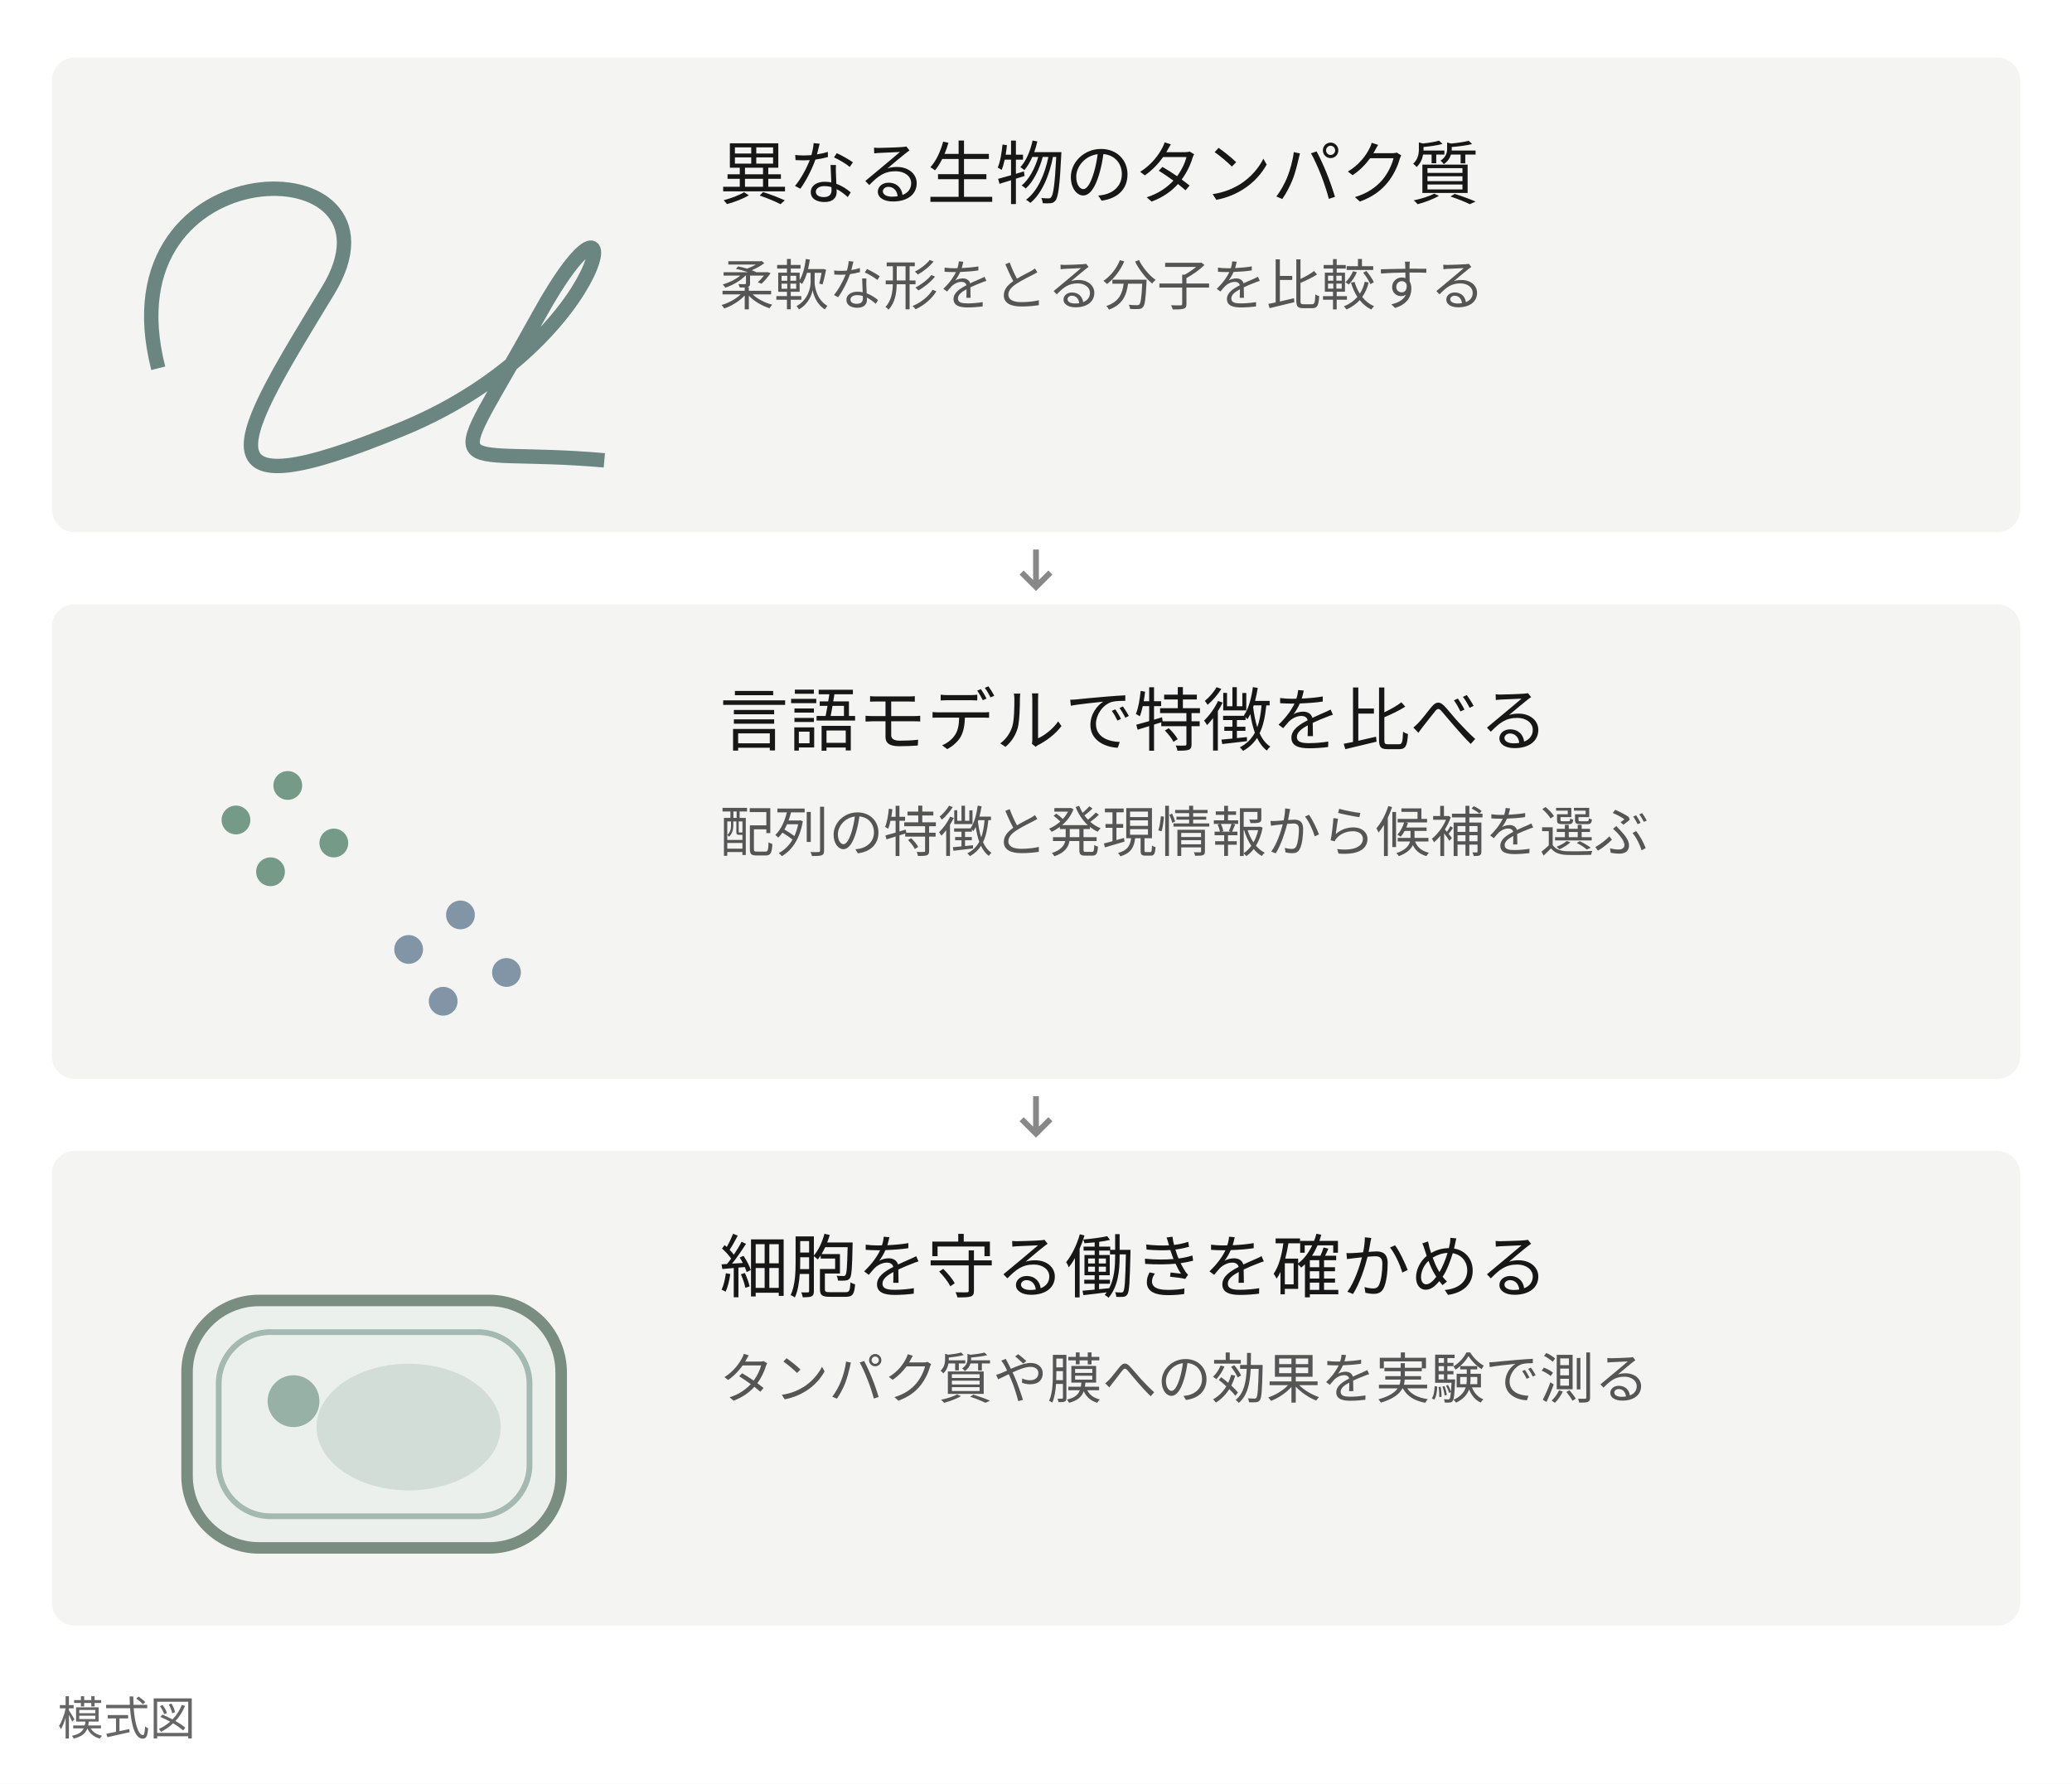
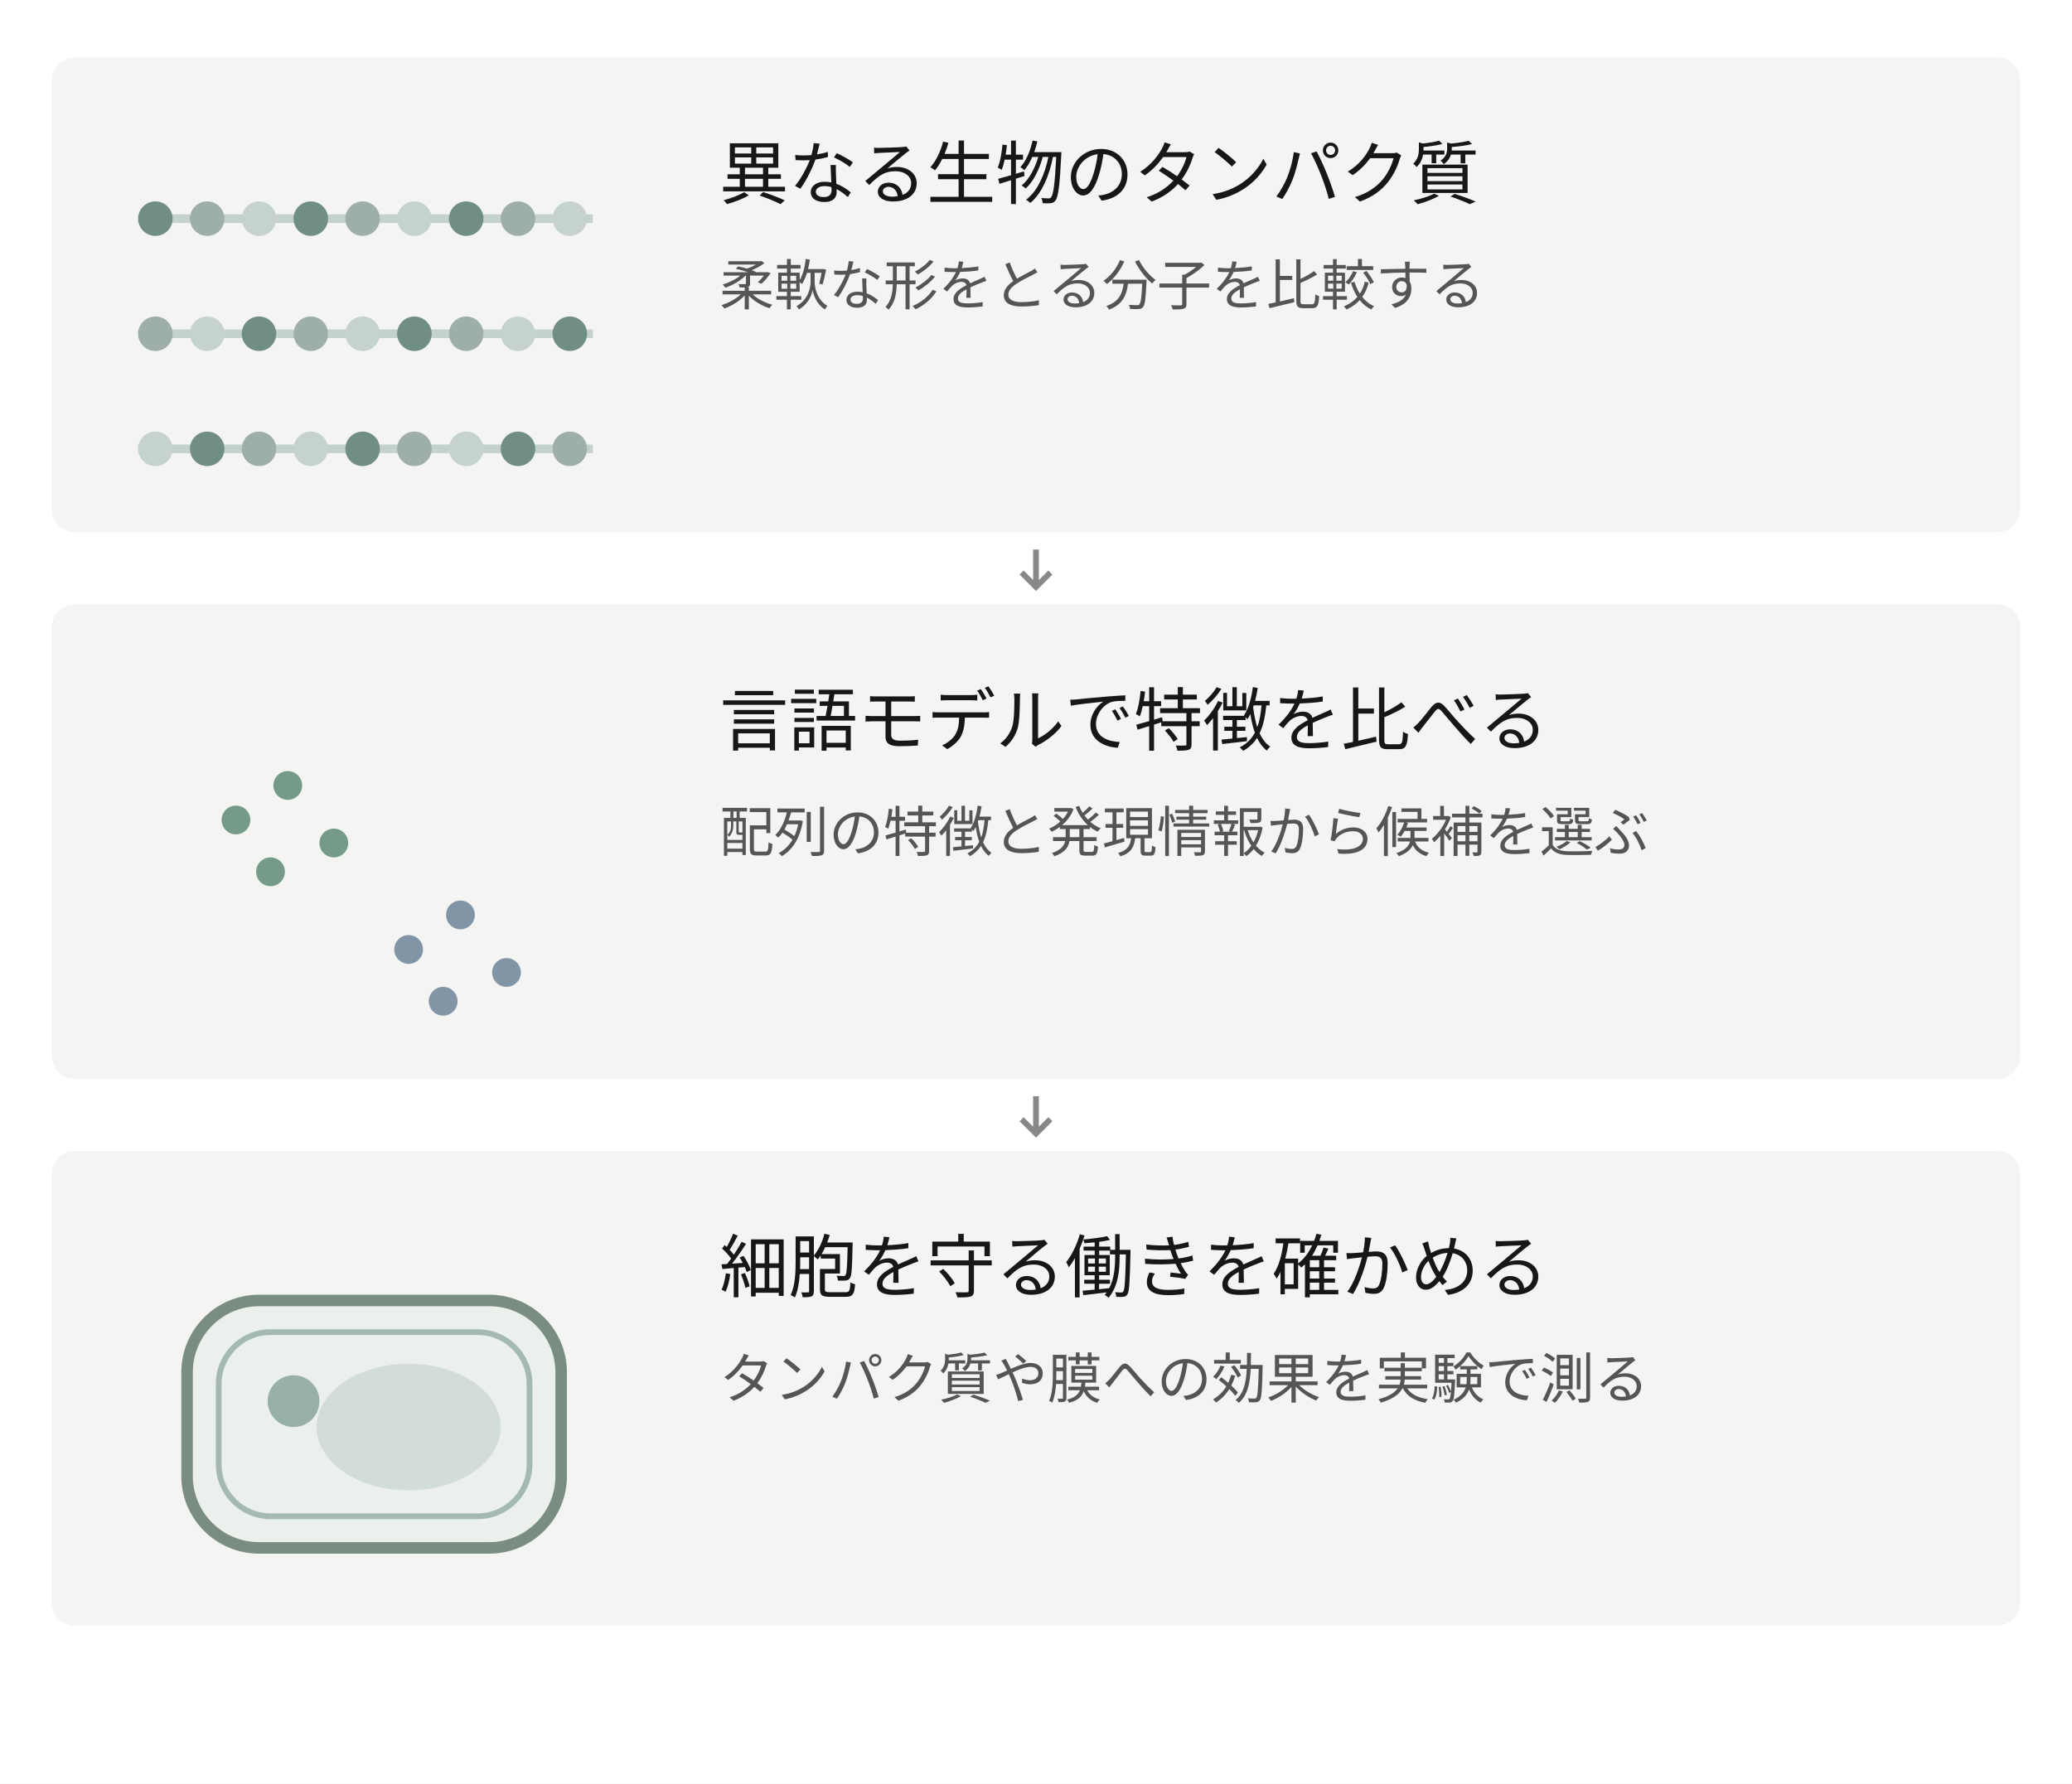
<svg xmlns="http://www.w3.org/2000/svg" viewBox="0 0 720 620">
  <rect width="720" height="620" fill="white" />
  <g font-family="Arial,Hiragino Kaku Gothic ProN,sans-serif">
    <rect x="18" y="20" width="684" height="165" rx="8" fill="#f4f5f2" />
-     <path d="M55 128 C35 50,145 50,114 101 S65 180,140 149 S220 50,187 110 S153 155,210 160" stroke="#6b8580" stroke-width="5" fill="none" />
+     <path d="M48 76H206" stroke="#c4d1cd" stroke-width="3" />
+     <circle cx="54" cy="76" r="6" fill="#718e83" />
+     <circle cx="72" cy="76" r="6" fill="#9eafa8" />
+     <circle cx="90" cy="76" r="6" fill="#c5d2cd" />
+     <circle cx="108" cy="76" r="6" fill="#718e83" />
+     <circle cx="126" cy="76" r="6" fill="#9eafa8" />
+     <circle cx="144" cy="76" r="6" fill="#c5d2cd" />
+     <circle cx="162" cy="76" r="6" fill="#718e83" />
+     <circle cx="180" cy="76" r="6" fill="#9eafa8" />
+     <circle cx="198" cy="76" r="6" fill="#c5d2cd" />
+     <path d="M48 116H206" stroke="#c4d1cd" stroke-width="3" />
+     <circle cx="54" cy="116" r="6" fill="#9eafa8" />
+     <circle cx="72" cy="116" r="6" fill="#c5d2cd" />
+     <circle cx="90" cy="116" r="6" fill="#718e83" />
+     <circle cx="108" cy="116" r="6" fill="#9eafa8" />
+     <circle cx="126" cy="116" r="6" fill="#c5d2cd" />
+     <circle cx="144" cy="116" r="6" fill="#718e83" />
+     <circle cx="162" cy="116" r="6" fill="#9eafa8" />
+     <circle cx="180" cy="116" r="6" fill="#c5d2cd" />
+     <circle cx="198" cy="116" r="6" fill="#718e83" />
+     <path d="M48 156H206" stroke="#c4d1cd" stroke-width="3" />
+     <circle cx="54" cy="156" r="6" fill="#c5d2cd" />
+     <circle cx="72" cy="156" r="6" fill="#718e83" />
+     <circle cx="90" cy="156" r="6" fill="#9eafa8" />
+     <circle cx="108" cy="156" r="6" fill="#c5d2cd" />
+     <circle cx="126" cy="156" r="6" fill="#718e83" />
+     <circle cx="144" cy="156" r="6" fill="#9eafa8" />
+     <circle cx="162" cy="156" r="6" fill="#c5d2cd" />
+     <circle cx="180" cy="156" r="6" fill="#718e83" />
+     <circle cx="198" cy="156" r="6" fill="#9eafa8" />
    <text x="250" y="69" font-size="24" fill="#171717">異なる生物のタンパク質</text>
    <text x="250" y="106" font-size="19" fill="#555">柔軟な形をとる分子を比較する</text>
    <path d="M360 191v13m-5-5l5 5 5-5" stroke="#888" fill="none" stroke-width="2" />
    <rect x="18" y="210" width="684" height="165" rx="8" fill="#f4f5f2" />
    <circle cx="82" cy="285" r="5" fill="#759b88" />
    <circle cx="100" cy="273" r="5" fill="#759b88" />
    <circle cx="116" cy="293" r="5" fill="#759b88" />
    <circle cx="94" cy="303" r="5" fill="#759b88" />
    <circle cx="142" cy="330" r="5" fill="#8295a6" />
    <circle cx="160" cy="318" r="5" fill="#8295a6" />
    <circle cx="176" cy="338" r="5" fill="#8295a6" />
    <circle cx="154" cy="348" r="5" fill="#8295a6" />
    <text x="250" y="259" font-size="24" fill="#171717">言語モデルで特徴を比べる</text>
    <text x="250" y="296" font-size="19" fill="#555">配列の特徴と発現情報から候補を選ぶ</text>
    <path d="M360 381v13m-5-5l5 5 5-5" stroke="#888" fill="none" stroke-width="2" />
    <rect x="18" y="400" width="684" height="165" rx="8" fill="#f4f5f2" />
    <g transform="translate(130 495)">
      <rect x="-65" y="-43" width="130" height="86" rx="25" fill="#ecf0ec" stroke="#798d81" stroke-width="4" />
      <rect x="-54" y="-32" width="108" height="64" rx="18" fill="none" stroke="#a4b9b2" stroke-width="2" />
      <ellipse cx="12" cy="1" rx="32" ry="22" fill="#d1ddd6" />
      <circle cx="-28" cy="-8" r="9" fill="#98b1a7" />
    </g>
    <text x="250" y="449" font-size="24" fill="#171717">細胞を守る働きを確かめる</text>
    <text x="250" y="486" font-size="19" fill="#555">タンパク質や膜への効果を実験で測る</text>
-     <text x="20" y="603" font-size="16" fill="#666">模式図</text>
  </g>
</svg>
